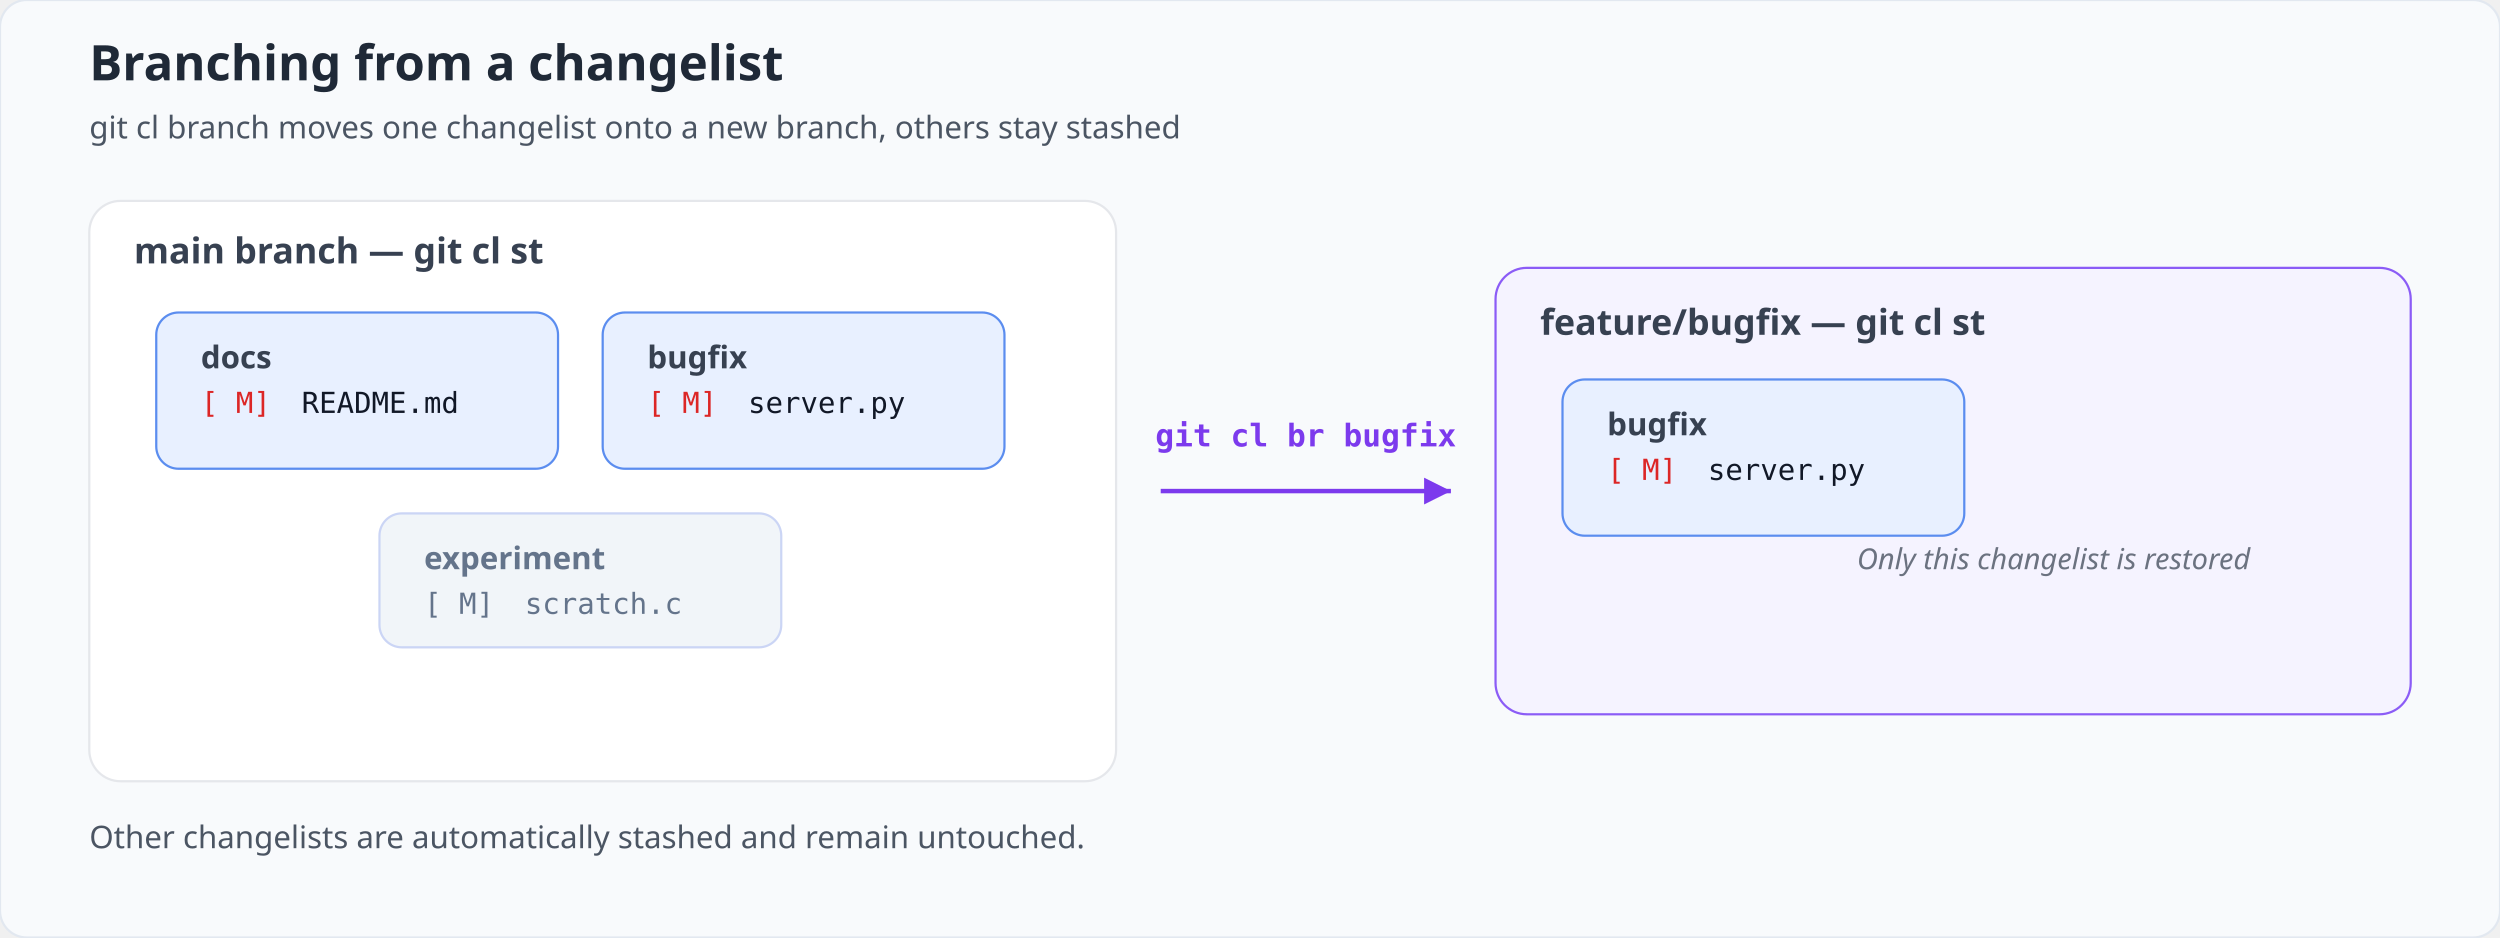
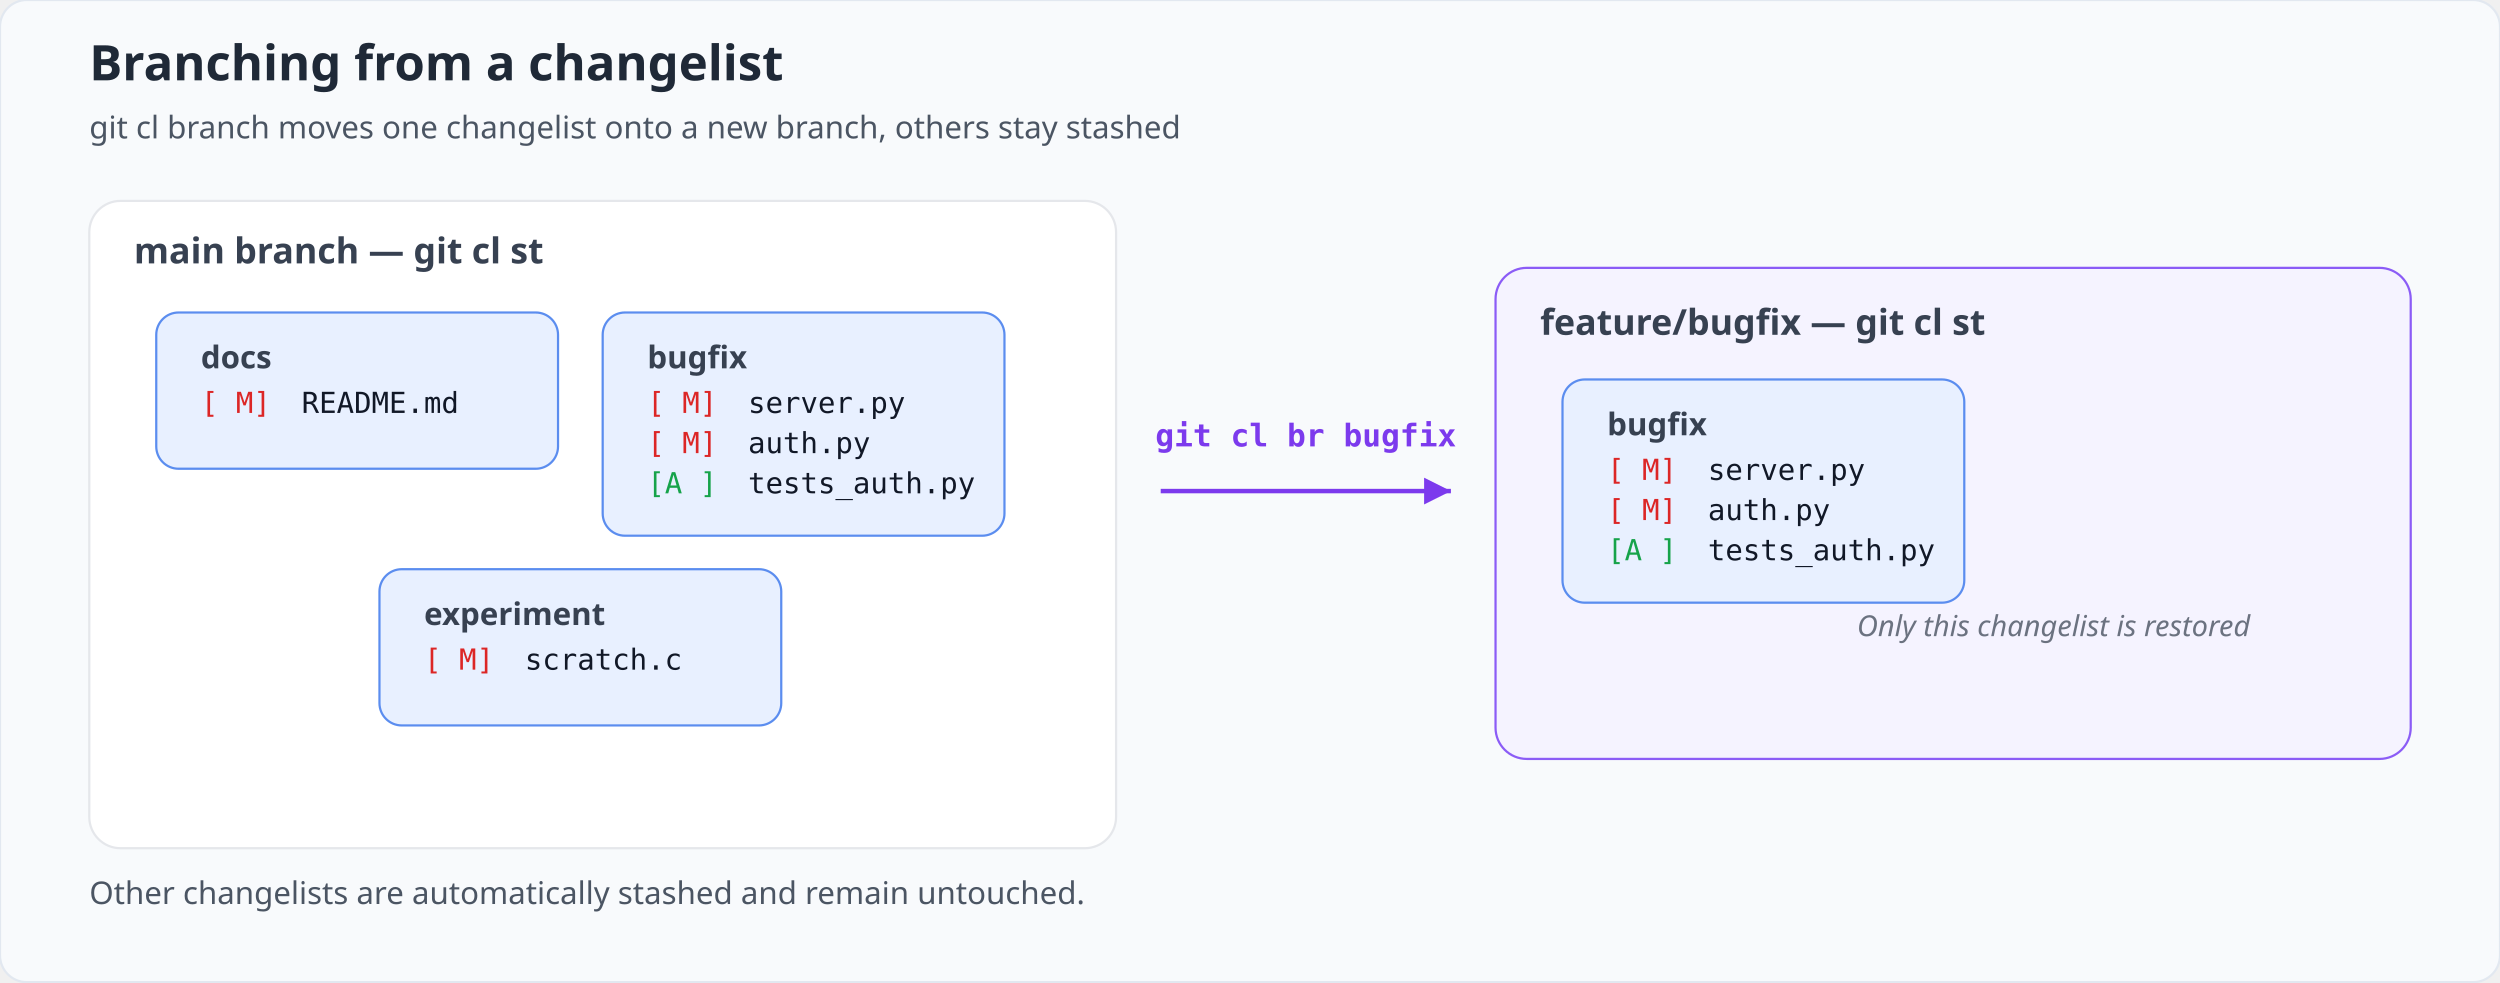
- <svg xmlns="http://www.w3.org/2000/svg" viewBox="0 0 1120 420" width="1120" height="420">
-   <rect x="0" y="0" width="1120" height="420" rx="12" fill="#f8fafc" stroke="#e2e8f0" />
+ <svg xmlns="http://www.w3.org/2000/svg" viewBox="0 0 1120 440" width="1120" height="440">
+   <rect x="0" y="0" width="1120" height="440" rx="12" fill="#f8fafc" stroke="#e2e8f0" />
  <text x="40" y="36" font-family="system-ui, sans-serif" font-size="22" font-weight="600" fill="#1f2937">
    Branching from a changelist
  </text>
  <text x="40" y="62" font-family="system-ui, sans-serif" font-size="14" fill="#4b5563">
    git cl branch moves one changelist onto a new branch, others stay stashed
  </text>
-   <rect x="40" y="90" width="460" height="260" rx="14" fill="#ffffff" stroke="#e5e7eb" />
+   <rect x="40" y="90" width="460" height="290" rx="14" fill="#ffffff" stroke="#e5e7eb" />
  <text x="60" y="118" font-family="system-ui, sans-serif" font-size="16" font-weight="600" fill="#374151">
    main branch — git cl st
  </text>
  <rect x="70" y="140" width="180" height="70" rx="10" fill="#e8f0ff" stroke="#5b8def" />
  <text x="90" y="165" font-family="system-ui, sans-serif" font-size="14" font-weight="600" fill="#374151">
    docs
  </text>
  <text x="90" y="185" font-family="monospace" font-size="13">
    <tspan fill="#dc2626">[ M]</tspan>
    <tspan dx="6" fill="#111827">README.md</tspan>
  </text>
-   <rect x="270" y="140" width="180" height="70" rx="10" fill="#e8f0ff" stroke="#5b8def" />
+   <rect x="270" y="140" width="180" height="100" rx="10" fill="#e8f0ff" stroke="#5b8def" />
  <text x="290" y="165" font-family="system-ui, sans-serif" font-size="14" font-weight="600" fill="#374151">
    bugfix
  </text>
  <text x="290" y="185" font-family="monospace" font-size="13">
    <tspan fill="#dc2626">[ M]</tspan>
    <tspan dx="6" fill="#111827">server.py</tspan>
  </text>
-   <rect x="170" y="230" width="180" height="60" rx="10" fill="#f1f5f9" stroke="#cbd5f5" />
-   <text x="190" y="255" font-family="system-ui, sans-serif" font-size="14" font-weight="600" fill="#64748b">
+   <text x="290" y="203" font-family="monospace" font-size="13">
+     <tspan fill="#dc2626">[ M]</tspan>
+     <tspan dx="6" fill="#111827">auth.py</tspan>
+   </text>
+   <text x="290" y="221" font-family="monospace" font-size="13">
+     <tspan fill="#16a34a">[A ]</tspan>
+     <tspan dx="6" fill="#111827">tests_auth.py</tspan>
+   </text>
+   <rect x="170" y="255" width="180" height="70" rx="10" fill="#e8f0ff" stroke="#5b8def" />
+   <text x="190" y="280" font-family="system-ui, sans-serif" font-size="14" font-weight="600" fill="#374151">
    experiment
  </text>
-   <text x="190" y="275" font-family="monospace" font-size="13" fill="#64748b">
-     <tspan>[ M]</tspan>
-     <tspan dx="6">scratch.c</tspan>
+   <text x="190" y="300" font-family="monospace" font-size="13">
+     <tspan fill="#dc2626">[ M]</tspan>
+     <tspan dx="6" fill="#111827">scratch.c</tspan>
  </text>
  <line x1="520" y1="220" x2="650" y2="220" stroke="#7c3aed" stroke-width="2" />
  <polygon points="650,220 638,214 638,226" fill="#7c3aed" />
  <text x="585" y="200" text-anchor="middle" font-family="monospace" font-size="14" font-weight="600" fill="#7c3aed">
    git cl br bugfix
  </text>
-   <rect x="670" y="120" width="410" height="200" rx="14" fill="#f5f3ff" stroke="#8b5cf6" />
+   <rect x="670" y="120" width="410" height="220" rx="14" fill="#f5f3ff" stroke="#8b5cf6" />
  <text x="690" y="150" font-family="system-ui, sans-serif" font-size="16" font-weight="600" fill="#374151">
    feature/bugfix — git cl st
  </text>
-   <rect x="700" y="170" width="180" height="70" rx="10" fill="#e8f0ff" stroke="#5b8def" />
+   <rect x="700" y="170" width="180" height="100" rx="10" fill="#e8f0ff" stroke="#5b8def" />
  <text x="720" y="195" font-family="system-ui, sans-serif" font-size="14" font-weight="600" fill="#374151">
    bugfix
  </text>
  <text x="720" y="215" font-family="monospace" font-size="13">
    <tspan fill="#dc2626">[ M]</tspan>
    <tspan dx="6" fill="#111827">server.py</tspan>
  </text>
-   <text x="920" y="255" text-anchor="middle" font-family="system-ui, sans-serif" font-size="13" fill="#6b7280" font-style="italic">
+   <text x="720" y="233" font-family="monospace" font-size="13">
+     <tspan fill="#dc2626">[ M]</tspan>
+     <tspan dx="6" fill="#111827">auth.py</tspan>
+   </text>
+   <text x="720" y="251" font-family="monospace" font-size="13">
+     <tspan fill="#16a34a">[A ]</tspan>
+     <tspan dx="6" fill="#111827">tests_auth.py</tspan>
+   </text>
+   <text x="920" y="285" text-anchor="middle" font-family="system-ui, sans-serif" font-size="13" fill="#6b7280" font-style="italic">
    Only this changelist is restored
  </text>
-   <text x="40" y="380" font-family="system-ui, sans-serif" font-size="14" fill="#4b5563">
+   <text x="40" y="405" font-family="system-ui, sans-serif" font-size="14" fill="#4b5563">
    Other changelists are automatically stashed and remain untouched.
  </text>
</svg>
